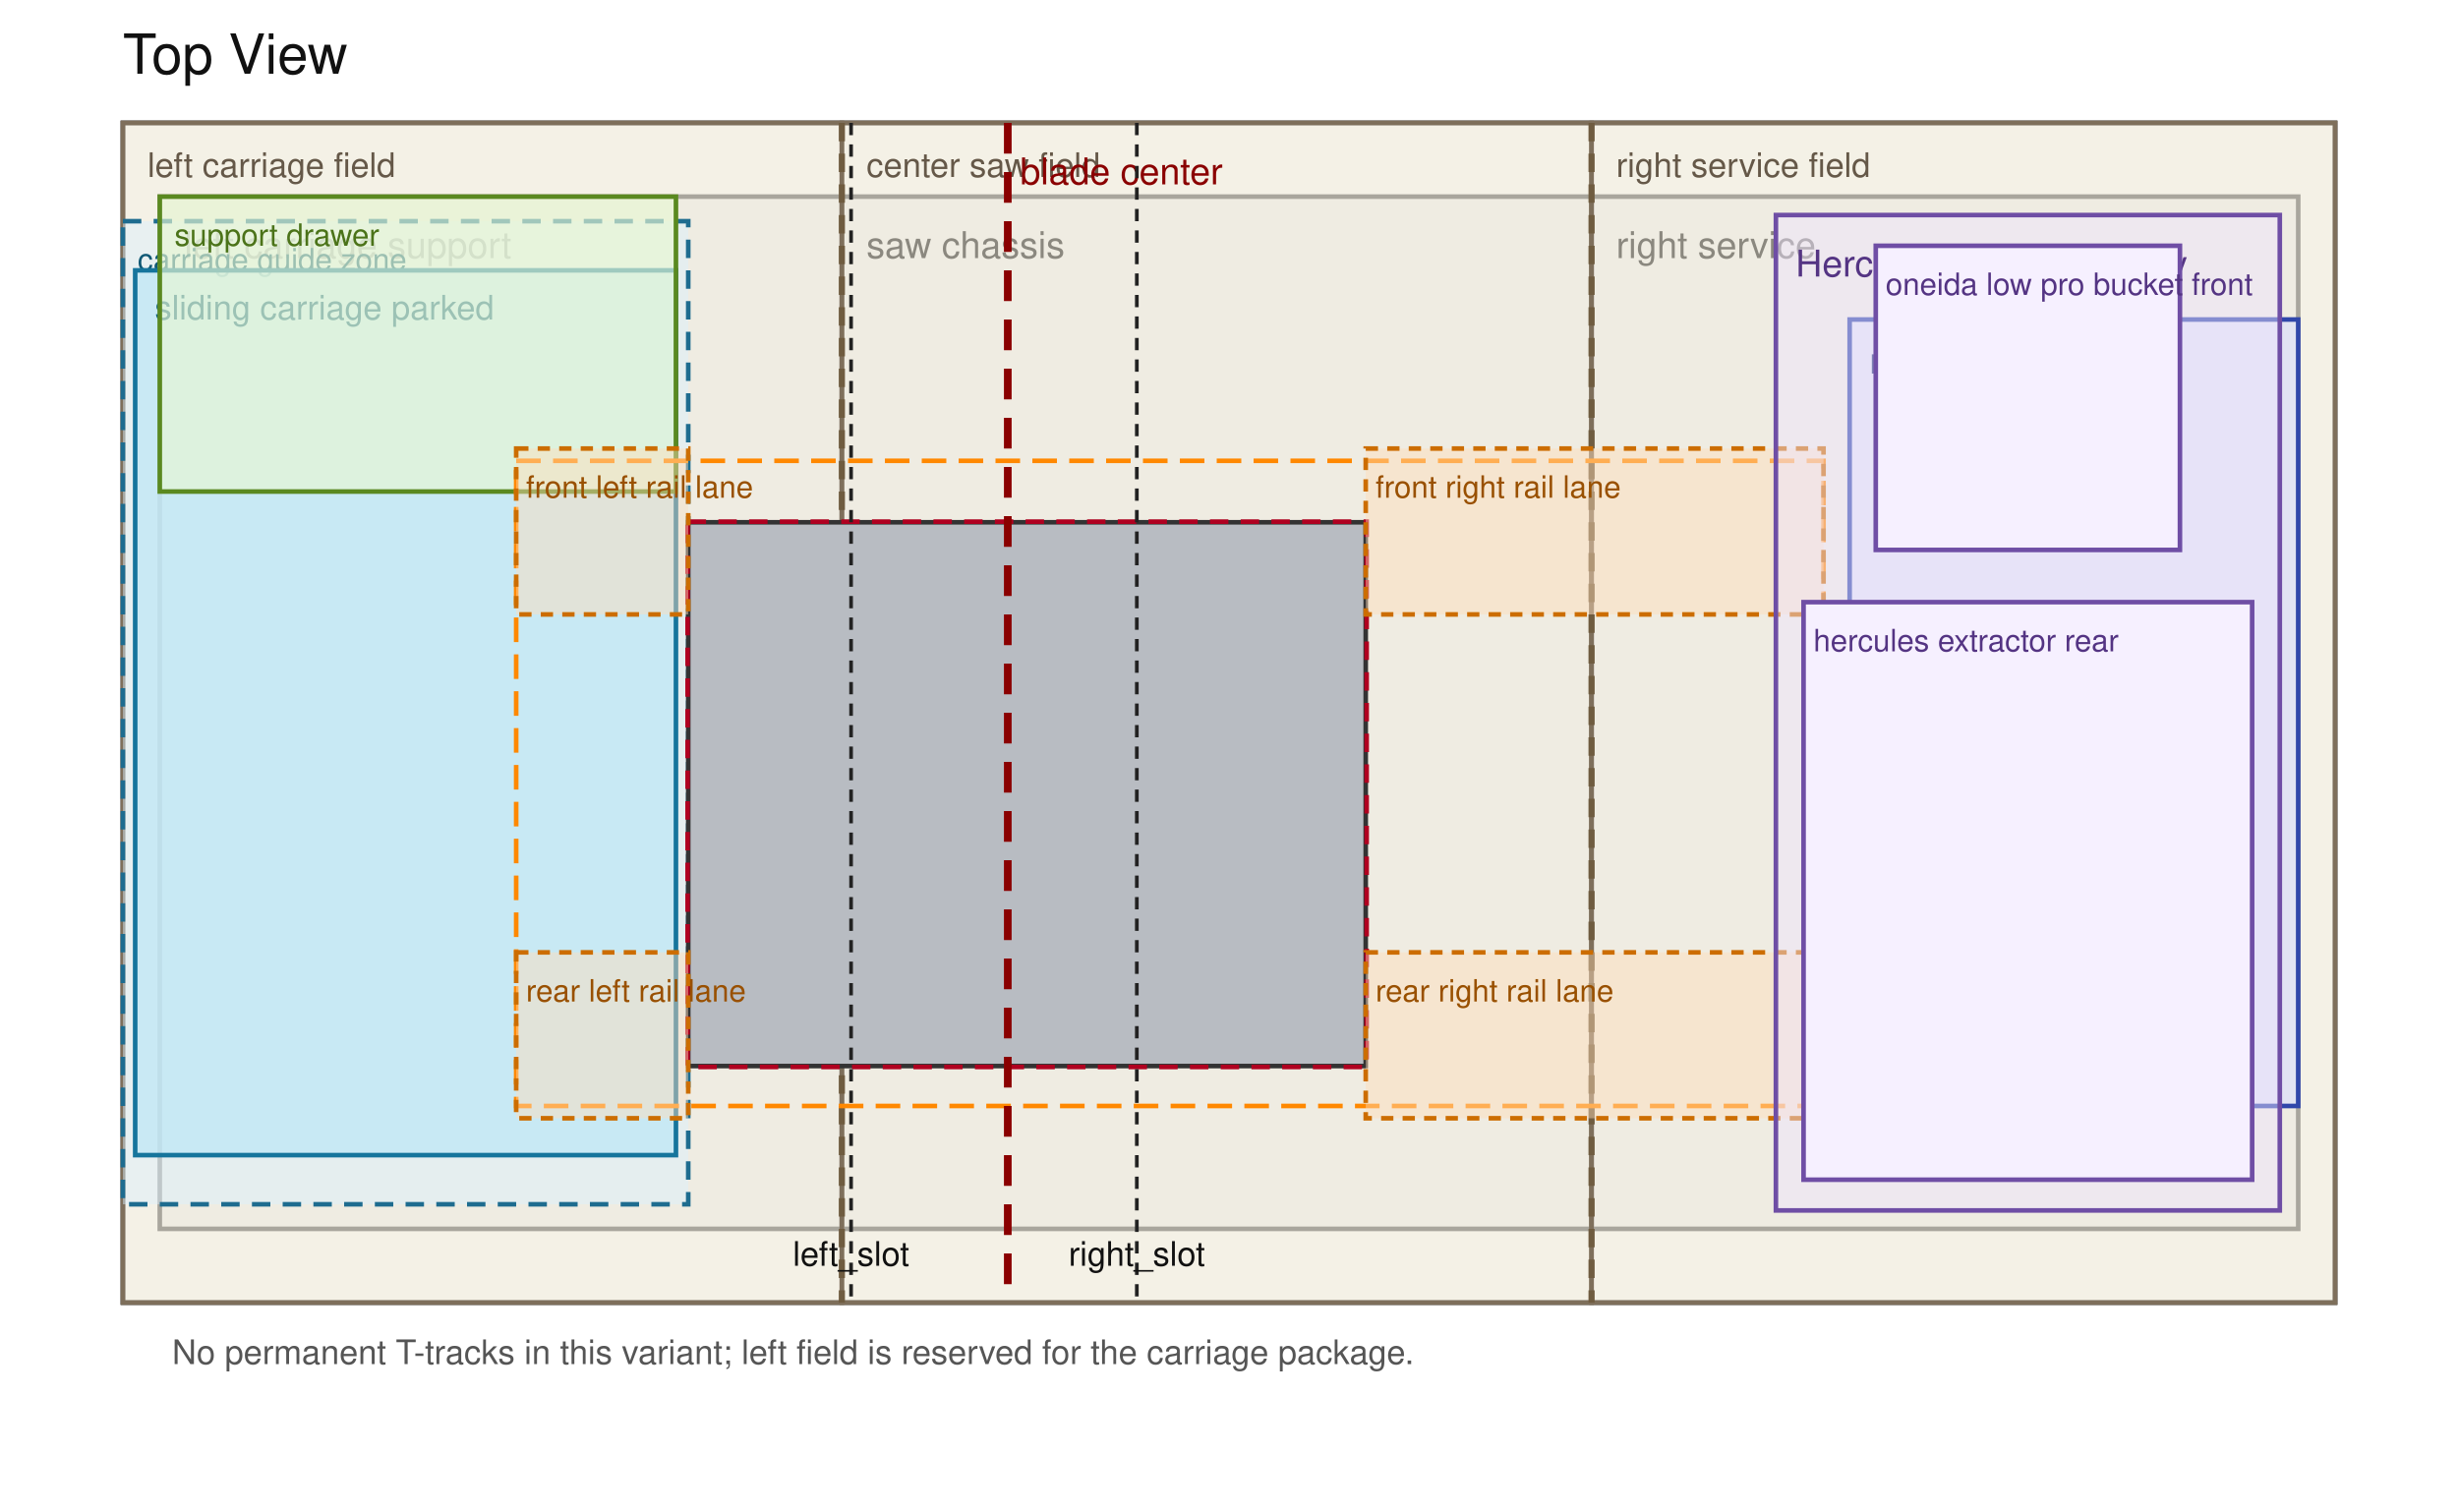
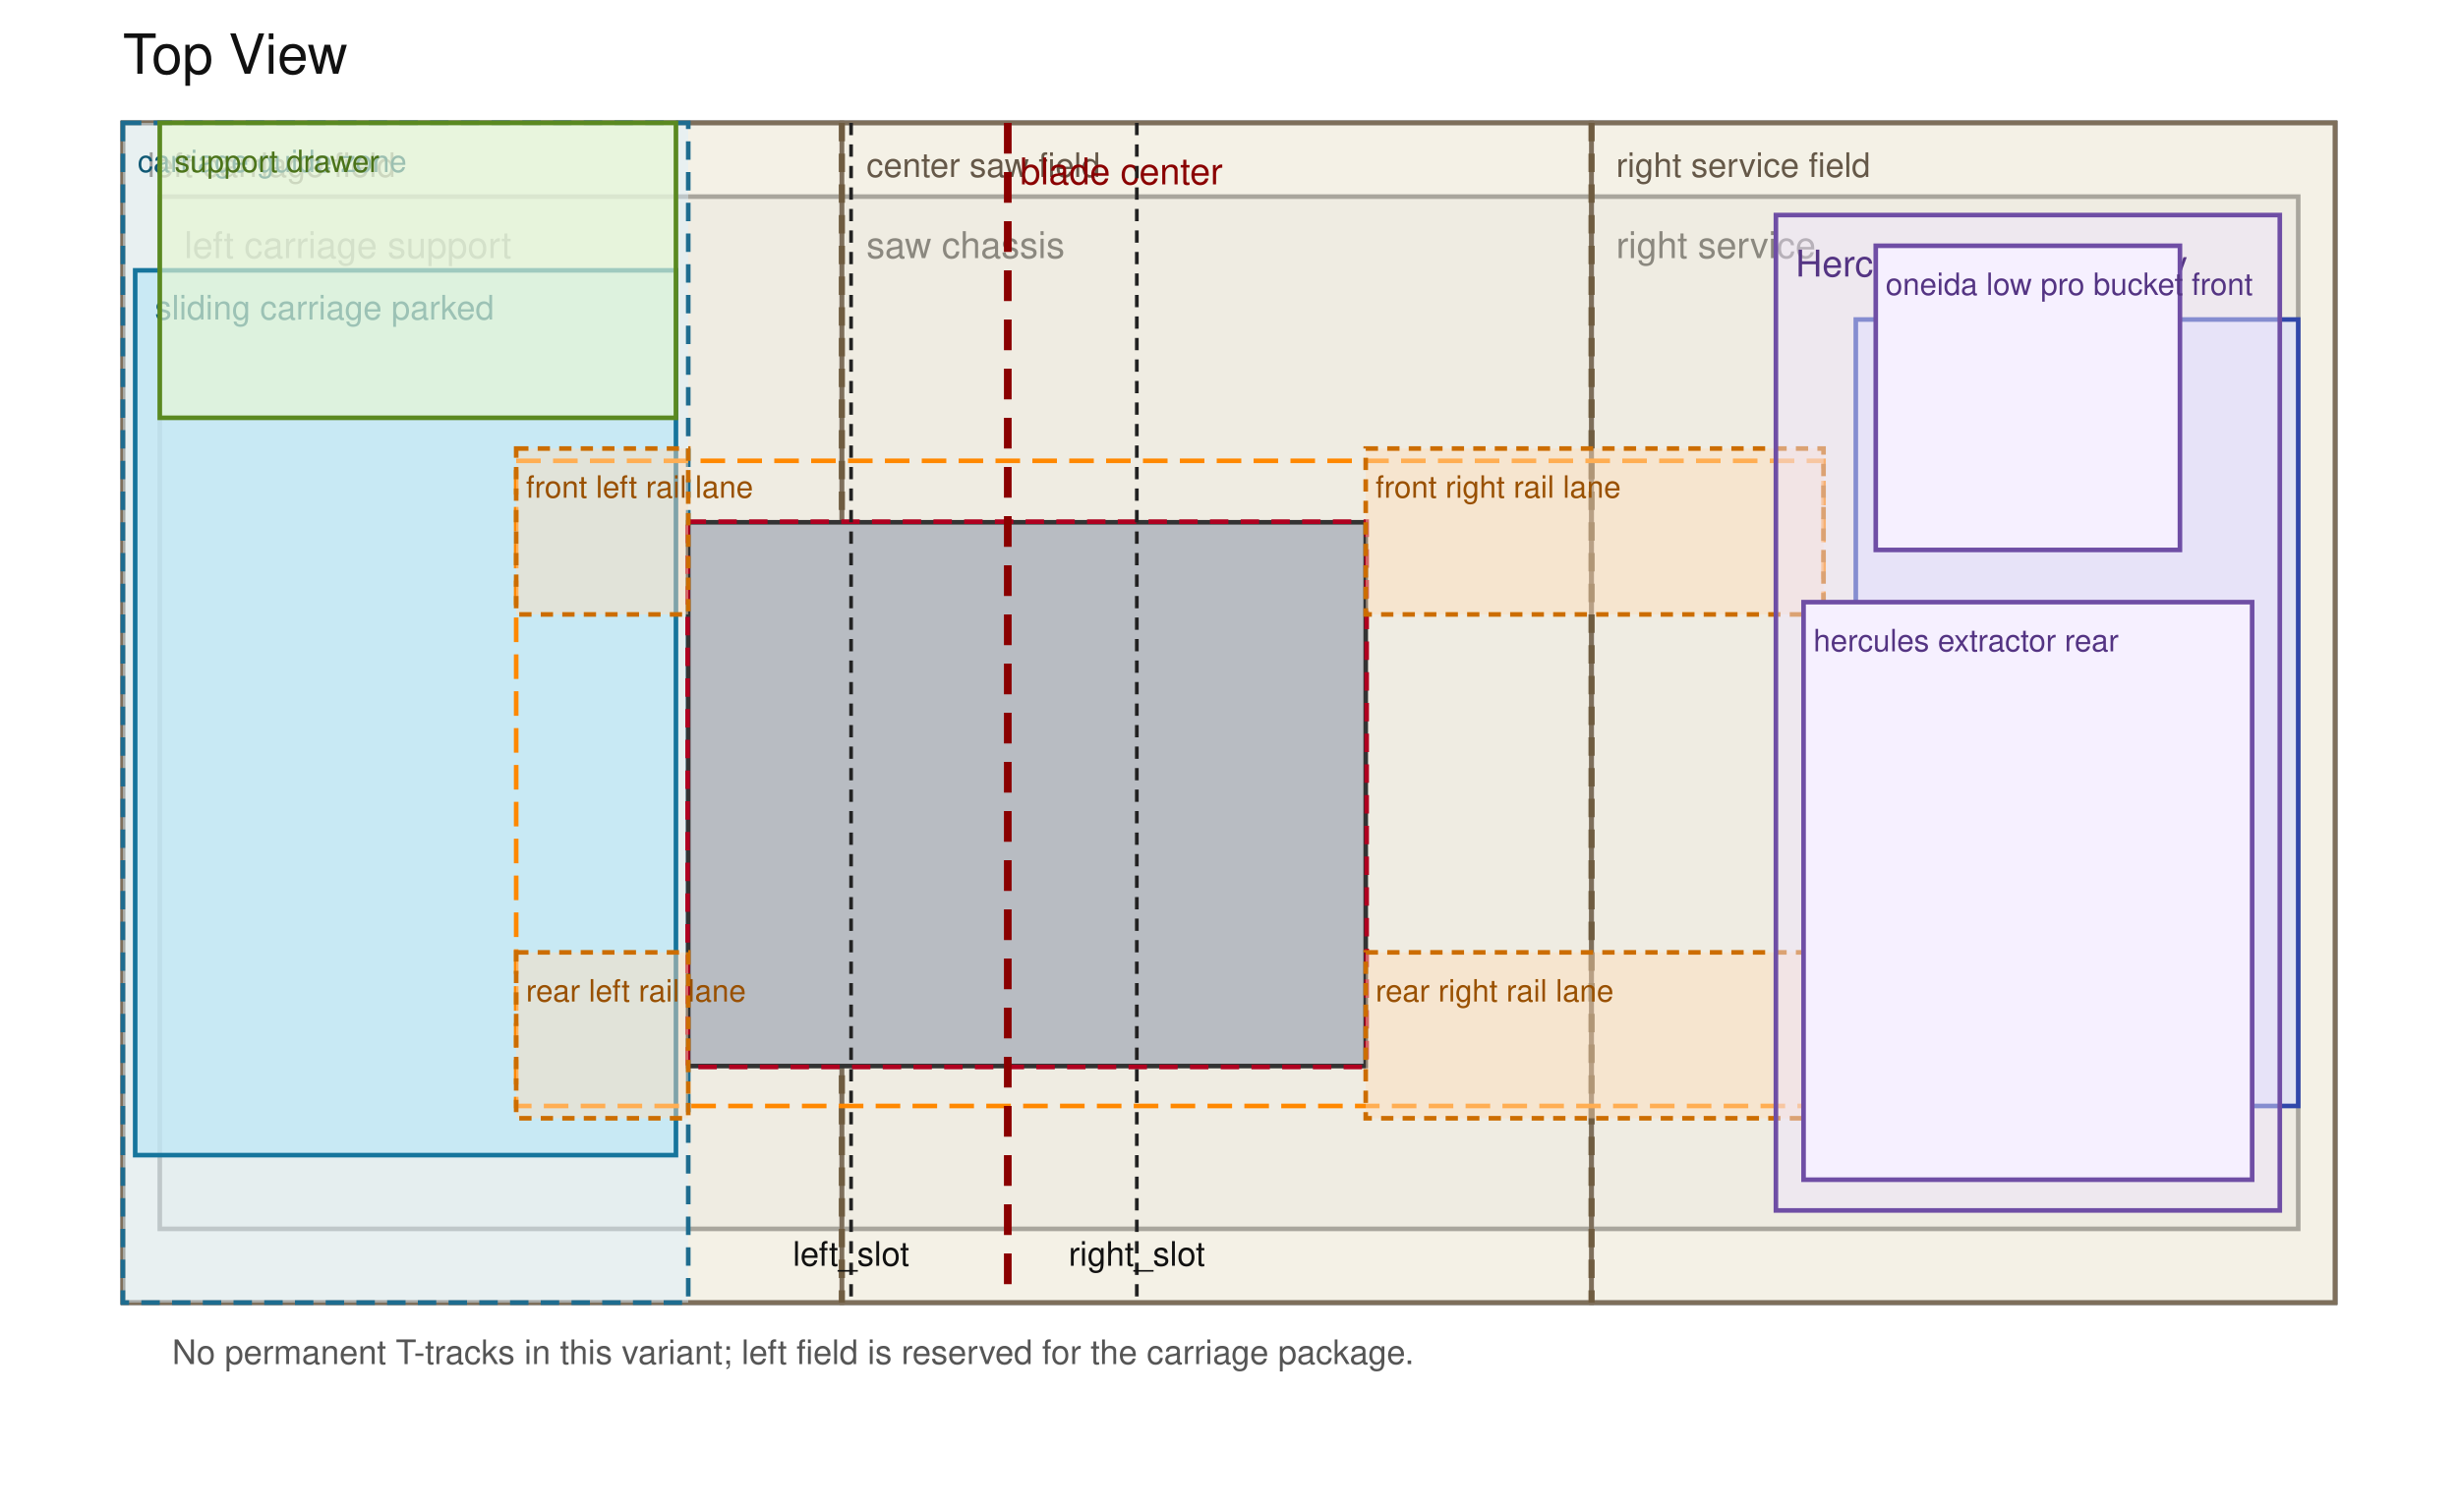
<svg xmlns="http://www.w3.org/2000/svg" width="800" height="492" viewBox="0 0 800 492">
  <rect x="40.0" y="40.0" width="720.0" height="384.0" fill="#fbfaf7" fill-opacity="1.0" stroke="#111" stroke-width="1.5" />
  <text x="40.0" y="24.0" font-family="Helvetica, Arial, sans-serif" font-size="18" text-anchor="start" fill="#111">Top View</text>
  <rect x="52.0" y="64.0" width="222.0" height="336.0" fill="#d9d9d9" fill-opacity="0.35" stroke="#555" stroke-width="1.5" />
  <text x="60.0" y="84.0" font-family="Helvetica, Arial, sans-serif" font-size="12" text-anchor="start" fill="#111">left carriage support</text>
  <rect x="274.0" y="64.0" width="244.0" height="336.0" fill="#d9d9d9" fill-opacity="0.35" stroke="#555" stroke-width="1.5" />
  <text x="282.0" y="84.0" font-family="Helvetica, Arial, sans-serif" font-size="12" text-anchor="start" fill="#111">saw chassis</text>
  <rect x="518.0" y="64.0" width="230.0" height="336.0" fill="#d9d9d9" fill-opacity="0.35" stroke="#555" stroke-width="1.5" />
  <text x="526.0" y="84.0" font-family="Helvetica, Arial, sans-serif" font-size="12" text-anchor="start" fill="#111">right service</text>
  <rect x="40.0" y="40.0" width="234.0" height="384.0" fill="#efe8d8" fill-opacity="0.55" stroke="#7e6f5b" stroke-width="1.5" />
  <text x="48.0" y="57.6" font-family="Helvetica, Arial, sans-serif" font-size="11" text-anchor="start" fill="#655848">left carriage field</text>
  <rect x="274.0" y="40.0" width="244.0" height="384.0" fill="#efe8d8" fill-opacity="0.55" stroke="#7e6f5b" stroke-width="1.5" />
  <text x="282.0" y="57.6" font-family="Helvetica, Arial, sans-serif" font-size="11" text-anchor="start" fill="#655848">center saw field</text>
  <rect x="518.0" y="40.0" width="242.0" height="384.0" fill="#efe8d8" fill-opacity="0.55" stroke="#7e6f5b" stroke-width="1.5" />
  <text x="526.0" y="57.6" font-family="Helvetica, Arial, sans-serif" font-size="11" text-anchor="start" fill="#655848">right service field</text>
  <line x1="274.0" y1="40.0" x2="274.0" y2="424.0" stroke="#6f5c40" stroke-width="2.0" stroke-dasharray="6 4" />
  <line x1="518.0" y1="40.0" x2="518.0" y2="424.0" stroke="#6f5c40" stroke-width="2.0" stroke-dasharray="6 4" />
-   <rect x="40.0" y="72.0" width="184.0" height="320.0" fill="#d9f1ff" fill-opacity="0.45" stroke="#1e6c8f" stroke-width="1.5" stroke-dasharray="6 4" />
-   <text x="44.8" y="88.0" font-family="Helvetica, Arial, sans-serif" font-size="10" text-anchor="start" fill="#0f5874">carriage guide zone</text>
+   <rect x="40.0" y="40.0" width="184.0" height="384.0" fill="#d9f1ff" fill-opacity="0.45" stroke="#1e6c8f" stroke-width="1.5" stroke-dasharray="6 4" />
+   <text x="44.8" y="56.0" font-family="Helvetica, Arial, sans-serif" font-size="10" text-anchor="start" fill="#0f5874">carriage guide zone</text>
  <rect x="44.0" y="88.0" width="176.0" height="288.0" fill="#bfe7f5" fill-opacity="0.75" stroke="#16759c" stroke-width="1.5" />
  <text x="50.4" y="104.0" font-family="Helvetica, Arial, sans-serif" font-size="11" text-anchor="start" fill="#0d5e7d">sliding carriage parked</text>
-   <rect x="52.0" y="64.0" width="168.0" height="96.0" fill="#e8f7d2" fill-opacity="0.65" stroke="#5a8920" stroke-width="1.5" />
-   <text x="56.8" y="80.0" font-family="Helvetica, Arial, sans-serif" font-size="10" text-anchor="start" fill="#4b7319">support drawer</text>
+   <rect x="52.0" y="40.0" width="168.0" height="96.0" fill="#e8f7d2" fill-opacity="0.65" stroke="#5a8920" stroke-width="1.5" />
+   <text x="56.8" y="56.0" font-family="Helvetica, Arial, sans-serif" font-size="10" text-anchor="start" fill="#4b7319">support drawer</text>
  <rect x="224.0" y="170.0" width="220.5" height="177.0" fill="#b8bcc2" fill-opacity="1.0" stroke="#333" stroke-width="1.5" />
  <rect x="223.8" y="169.8" width="221.0" height="177.5" fill="none" fill-opacity="1.0" stroke="#b00020" stroke-width="1.5" stroke-dasharray="6 4" />
  <rect x="168.0" y="150.0" width="425.5" height="210.0" fill="none" fill-opacity="1.0" stroke="#ff8800" stroke-width="1.5" stroke-dasharray="8 4" />
  <line x1="328.0" y1="40.0" x2="328.0" y2="424.0" stroke="#8a0000" stroke-width="2.5" stroke-dasharray="10 6" />
  <text x="332.0" y="60.0" font-family="Helvetica, Arial, sans-serif" font-size="12" text-anchor="start" fill="#8a0000">blade center</text>
  <line x1="277.0" y1="40.0" x2="277.0" y2="424.0" stroke="#222" stroke-width="1.2" stroke-dasharray="4 3" />
  <text x="277.0" y="412.0" font-family="Helvetica, Arial, sans-serif" font-size="11" text-anchor="middle" fill="#111">left_slot</text>
  <line x1="370.0" y1="40.0" x2="370.0" y2="424.0" stroke="#222" stroke-width="1.2" stroke-dasharray="4 3" />
  <text x="370.0" y="412.0" font-family="Helvetica, Arial, sans-serif" font-size="11" text-anchor="middle" fill="#111">right_slot</text>
-   <rect x="602.0" y="104.0" width="146.0" height="256.0" fill="#d4dcff" fill-opacity="0.55" stroke="#3047aa" stroke-width="1.5" />
-   <text x="608.4" y="121.6" font-family="Helvetica, Arial, sans-serif" font-size="12" text-anchor="start" fill="#223177">router module</text>
+   <rect x="604.0" y="104.0" width="144.0" height="256.0" fill="#d4dcff" fill-opacity="0.55" stroke="#3047aa" stroke-width="1.5" />
+   <text x="610.4" y="121.6" font-family="Helvetica, Arial, sans-serif" font-size="12" text-anchor="start" fill="#223177">router module</text>
  <rect x="168.0" y="146.0" width="56.0" height="54.0" fill="#ffdcb8" fill-opacity="0.45" stroke="#cc6d00" stroke-width="1.5" stroke-dasharray="4 3" />
  <text x="171.2" y="162.0" font-family="Helvetica, Arial, sans-serif" font-size="10" text-anchor="start" fill="#995000">front left rail lane</text>
  <rect x="444.5" y="146.0" width="149.0" height="54.0" fill="#ffdcb8" fill-opacity="0.45" stroke="#cc6d00" stroke-width="1.5" stroke-dasharray="4 3" />
  <text x="447.7" y="162.0" font-family="Helvetica, Arial, sans-serif" font-size="10" text-anchor="start" fill="#995000">front right rail lane</text>
  <rect x="168.0" y="310.0" width="56.0" height="54.0" fill="#ffdcb8" fill-opacity="0.45" stroke="#cc6d00" stroke-width="1.5" stroke-dasharray="4 3" />
  <text x="171.2" y="326.0" font-family="Helvetica, Arial, sans-serif" font-size="10" text-anchor="start" fill="#995000">rear left rail lane</text>
  <rect x="444.5" y="310.0" width="149.0" height="54.0" fill="#ffdcb8" fill-opacity="0.45" stroke="#cc6d00" stroke-width="1.5" stroke-dasharray="4 3" />
  <text x="447.7" y="326.0" font-family="Helvetica, Arial, sans-serif" font-size="10" text-anchor="start" fill="#995000">rear right rail lane</text>
  <rect x="578.0" y="70.0" width="164.0" height="324.0" fill="#efe3ff" fill-opacity="0.45" stroke="#6f4ea5" stroke-width="1.5" />
  <text x="584.4" y="90.0" font-family="Helvetica, Arial, sans-serif" font-size="12" text-anchor="start" fill="#543483">Hercules + Low-Pro bay</text>
  <rect x="610.5" y="80.0" width="99.0" height="99.0" fill="#f6f0ff" fill-opacity="1.0" stroke="#6f4ea5" stroke-width="1.5" />
  <text x="613.7" y="96.0" font-family="Helvetica, Arial, sans-serif" font-size="10" text-anchor="start" fill="#543483">oneida low pro bucket front</text>
  <rect x="587.0" y="196.0" width="146.0" height="188.0" fill="#f6f0ff" fill-opacity="1.0" stroke="#6f4ea5" stroke-width="1.5" />
  <text x="590.2" y="212.0" font-family="Helvetica, Arial, sans-serif" font-size="10" text-anchor="start" fill="#543483">hercules extractor rear</text>
  <text x="56.0" y="444.0" font-family="Helvetica, Arial, sans-serif" font-size="11" text-anchor="start" fill="#555">No permanent T-tracks in this variant; left field is reserved for the carriage package.</text>
</svg>
